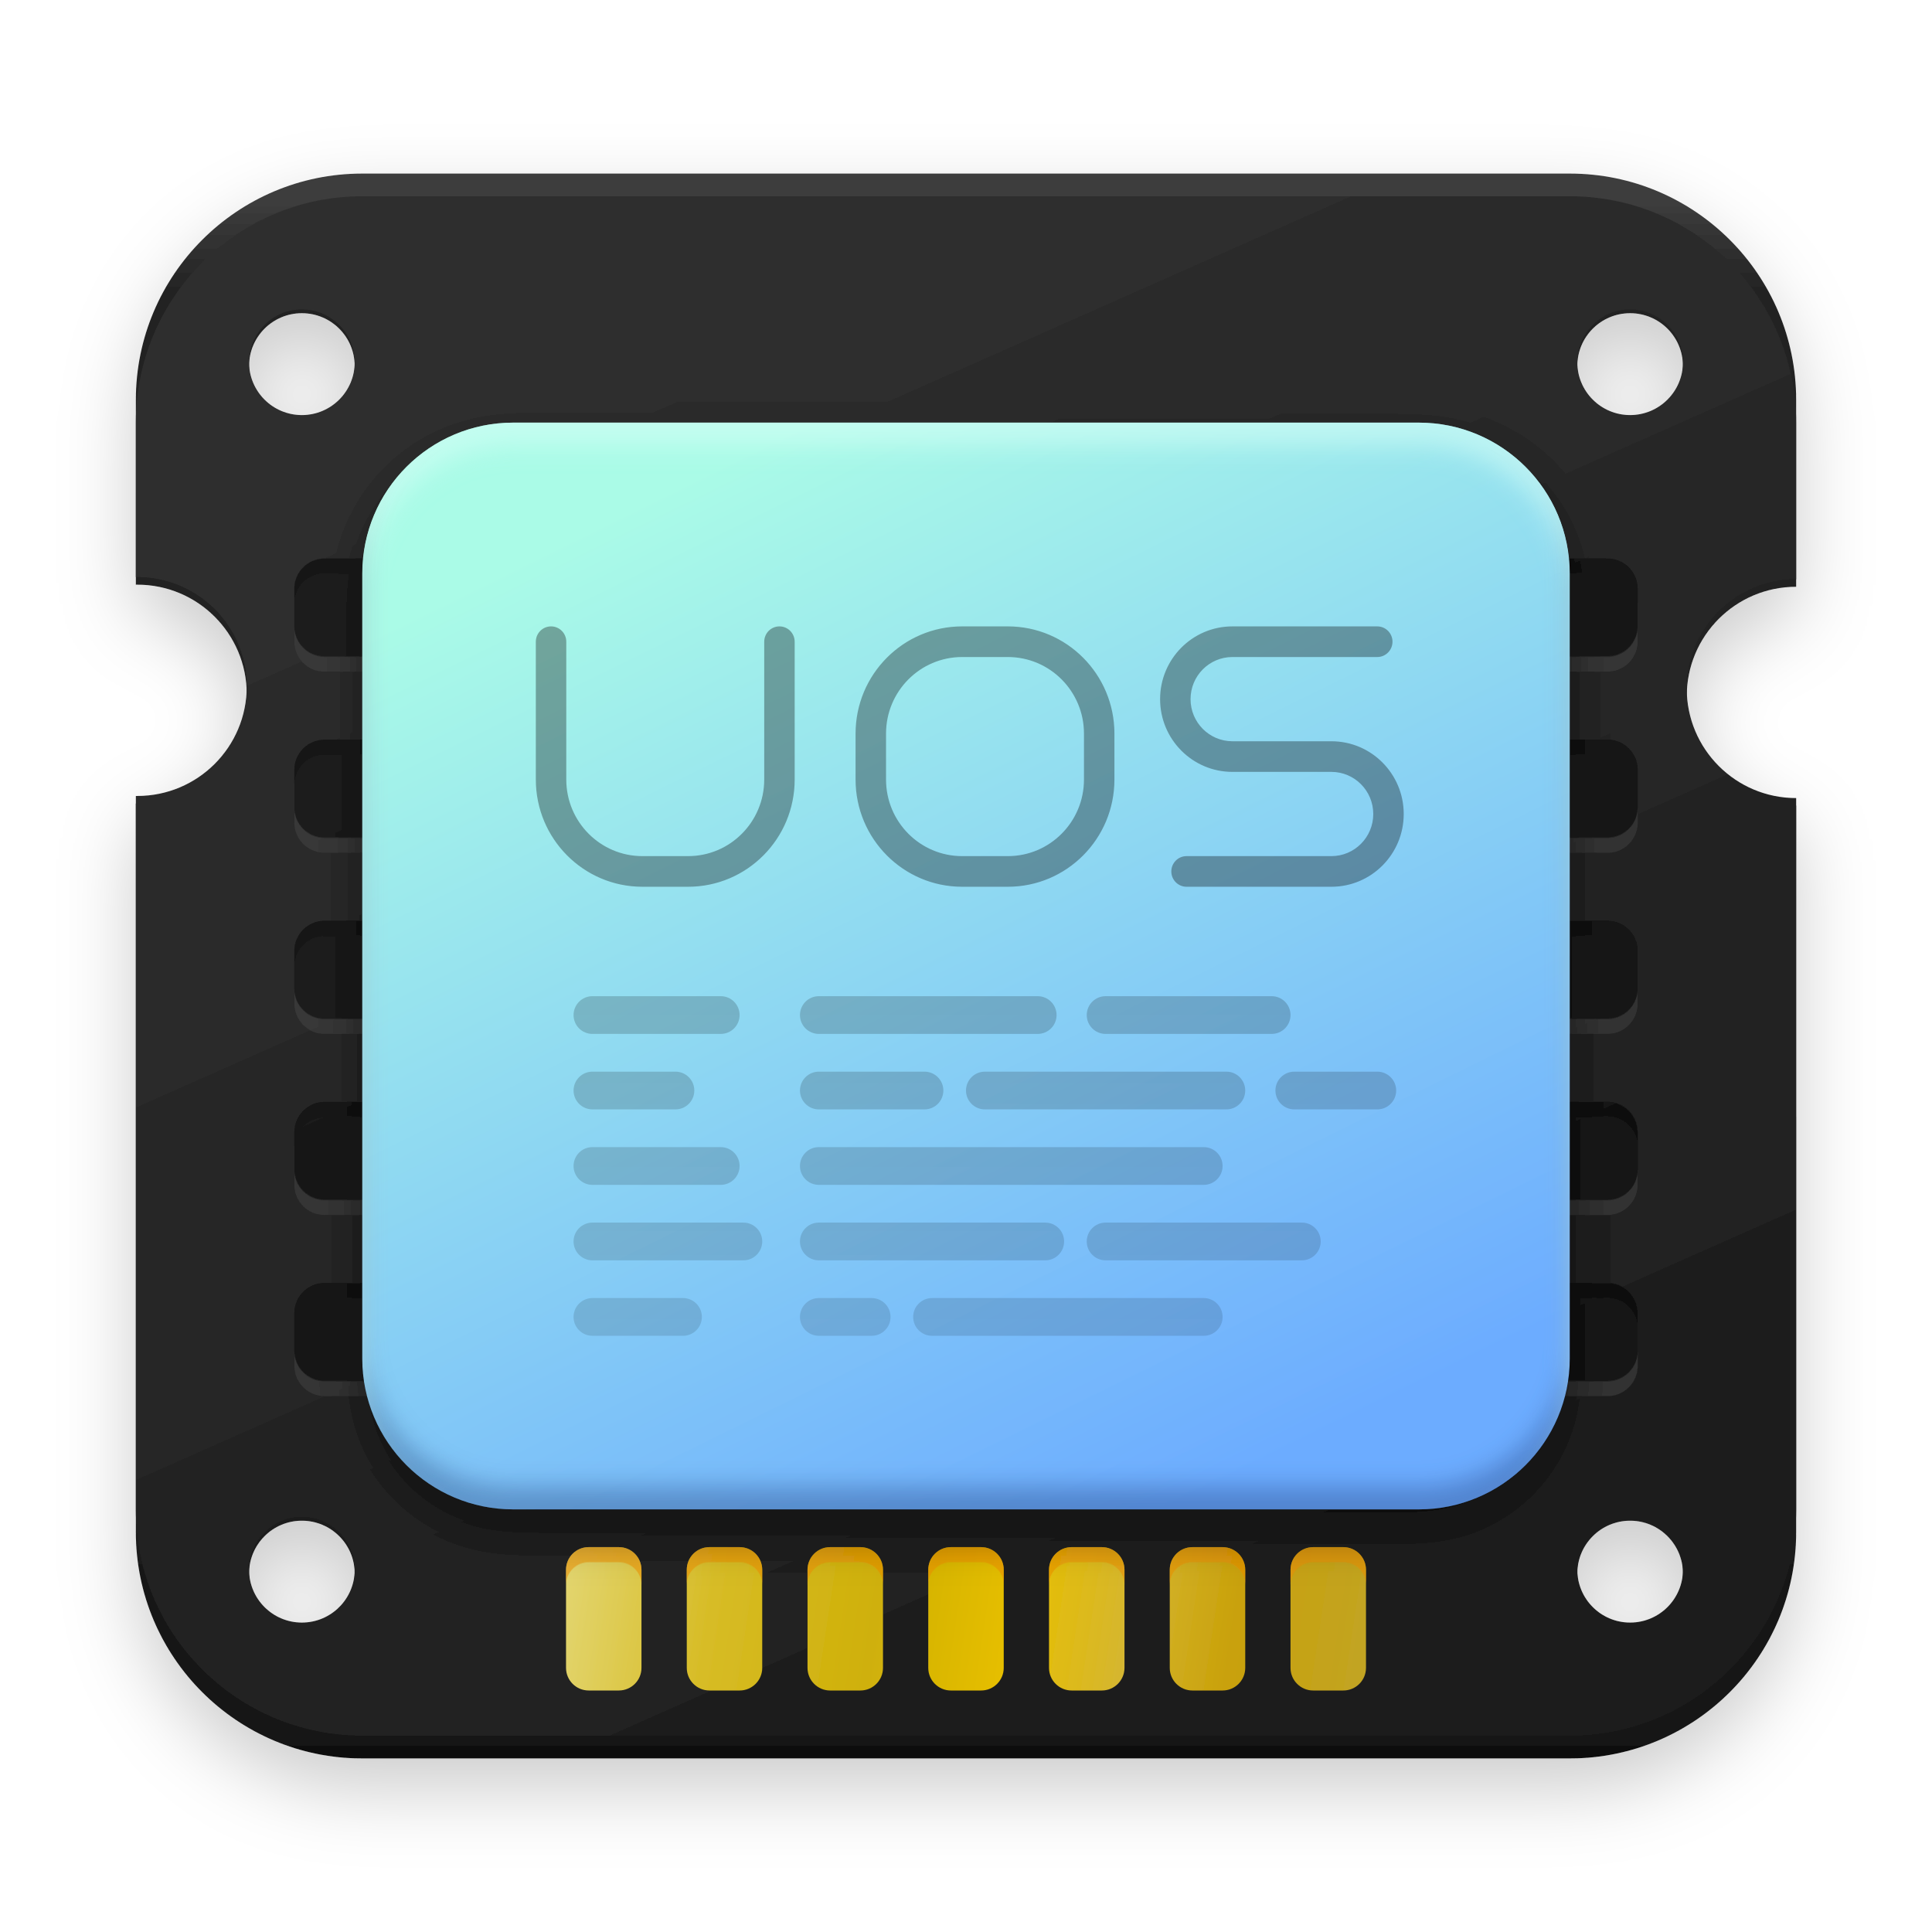
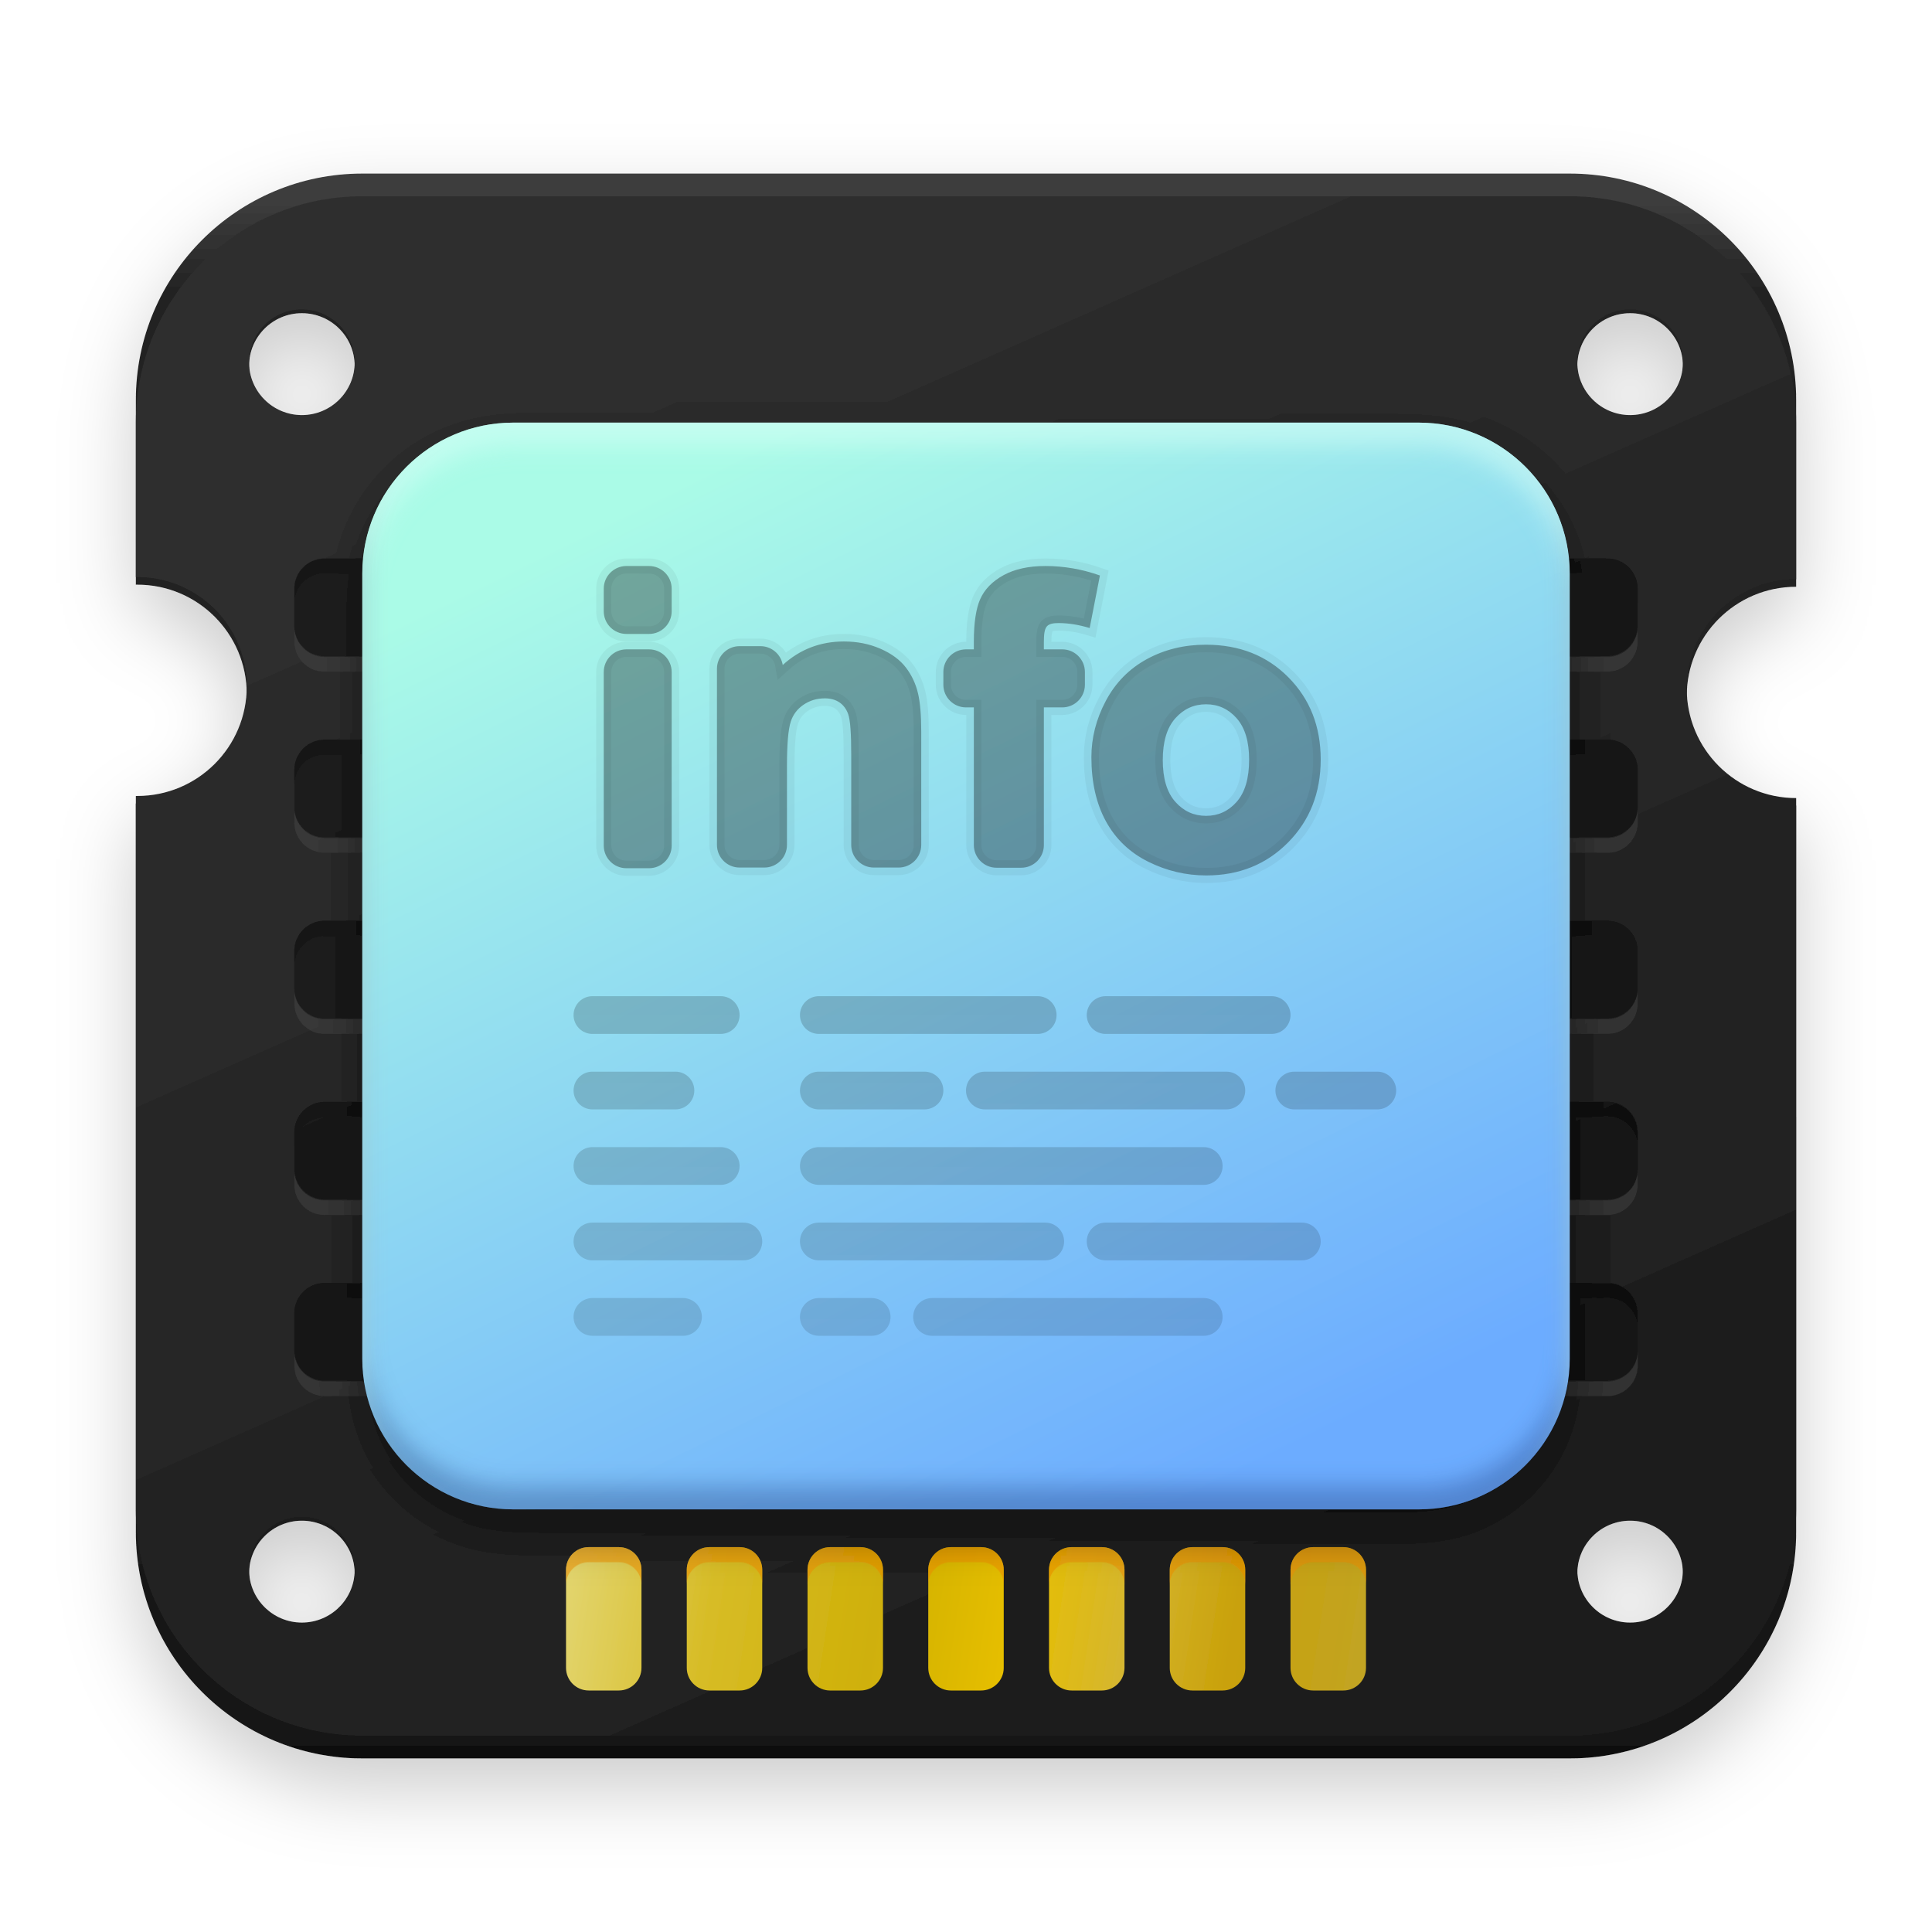
- <svg xmlns="http://www.w3.org/2000/svg" xmlns:xlink="http://www.w3.org/1999/xlink" width="256" height="256" viewBox="0 0 256 256">
+ <svg xmlns="http://www.w3.org/2000/svg" xmlns:xlink="http://www.w3.org/1999/xlink" width="256px" height="256px" viewBox="0 0 256 256" version="1.1">
  <defs>
-     <filter id="deepin-devicemanager256-a" width="124.4%" height="125.7%" x="-12.2%" y="-12.9%" filterUnits="objectBoundingBox">
-       <feOffset dy="4" in="SourceAlpha" result="shadowOffsetOuter1" />
-       <feGaussianBlur in="shadowOffsetOuter1" result="shadowBlurOuter1" stdDeviation="5" />
+     <filter x="-12.3%" y="-12.9%" width="124.5%" height="125.7%" filterUnits="objectBoundingBox" id="filter-1">
+       <feOffset dx="0" dy="4" in="SourceAlpha" result="shadowOffsetOuter1" />
+       <feGaussianBlur stdDeviation="5" in="shadowOffsetOuter1" result="shadowBlurOuter1" />
      <feComposite in="shadowBlurOuter1" in2="SourceAlpha" operator="out" result="shadowBlurOuter1" />
-       <feColorMatrix in="shadowBlurOuter1" result="shadowMatrixOuter1" values="0 0 0 0 0   0 0 0 0 0   0 0 0 0 0  0 0 0 0.2 0" />
+       <feColorMatrix values="0 0 0 0 0   0 0 0 0 0   0 0 0 0 0  0 0 0 0.2 0" type="matrix" in="shadowBlurOuter1" result="shadowMatrixOuter1" />
      <feMerge>
        <feMergeNode in="shadowMatrixOuter1" />
        <feMergeNode in="SourceGraphic" />
      </feMerge>
    </filter>
-     <linearGradient id="deepin-devicemanager256-b" x1="50%" x2="50%" y1="1.467%" y2="100%">
-       <stop offset="0%" stop-color="#3E3E3E" />
-       <stop offset="6.275%" stop-color="#222" />
-       <stop offset="86.886%" stop-color="#1A1A1A" />
-       <stop offset="100%" stop-color="#111" />
+     <linearGradient x1="50%" y1="1.467%" x2="50%" y2="100%" id="linearGradient-2">
+       <stop stop-color="#3E3E3E" offset="0%" />
+       <stop stop-color="#222222" offset="6.275%" />
+       <stop stop-color="#1A1A1A" offset="86.886%" />
+       <stop stop-color="#111111" offset="100%" />
    </linearGradient>
-     <linearGradient id="deepin-devicemanager256-c" x1="26.256%" x2="66.07%" y1="7.009%" y2="91.37%">
-       <stop offset="0%" stop-color="#2F2F2F" />
-       <stop offset="100%" stop-color="#1E1E1E" />
+     <linearGradient x1="26.256%" y1="7.009%" x2="66.07%" y2="91.37%" id="linearGradient-3">
+       <stop stop-color="#2F2F2F" offset="0%" />
+       <stop stop-color="#1E1E1E" offset="100%" />
    </linearGradient>
-     <path id="deepin-devicemanager256-d" d="M195,147 C197.209,147 199,148.791 199,151 L199,158 C199,160.209 197.209,162 195,162 L25,162 C22.791,162 21,160.209 21,158 L21,151 C21,148.791 22.791,147 25,147 L195,147 Z M195,123 C197.209,123 199,124.791 199,127 L199,134 C199,136.209 197.209,138 195,138 L25,138 C22.791,138 21,136.209 21,134 L21,127 C21,124.791 22.791,123 25,123 L195,123 Z M195,99 C197.209,99 199,100.791 199,103 L199,110 C199,112.209 197.209,114 195,114 L25,114 C22.791,114 21,112.209 21,110 L21,103 C21,100.791 22.791,99 25,99 L195,99 Z M195,75 C197.209,75 199,76.791 199,79 L199,86 C199,88.209 197.209,90 195,90 L25,90 C22.791,90 21,88.209 21,86 L21,79 C21,76.791 22.791,75 25,75 L195,75 Z M195,51 C197.209,51 199,52.791 199,55 L199,62 C199,64.209 197.209,66 195,66 L25,66 C22.791,66 21,64.209 21,62 L21,55 C21,52.791 22.791,51 25,51 L195,51 Z" />
-     <filter id="deepin-devicemanager256-e" width="101.1%" height="101.8%" x="-.6%" y="-.9%" filterUnits="objectBoundingBox">
-       <feOffset dy="2" in="SourceAlpha" result="shadowOffsetInner1" />
-       <feComposite in="shadowOffsetInner1" in2="SourceAlpha" k2="-1" k3="1" operator="arithmetic" result="shadowInnerInner1" />
-       <feColorMatrix in="shadowInnerInner1" result="shadowMatrixInner1" values="0 0 0 0 0   0 0 0 0 0   0 0 0 0 0  0 0 0 0.183 0" />
-       <feOffset dy="-2" in="SourceAlpha" result="shadowOffsetInner2" />
-       <feComposite in="shadowOffsetInner2" in2="SourceAlpha" k2="-1" k3="1" operator="arithmetic" result="shadowInnerInner2" />
-       <feColorMatrix in="shadowInnerInner2" result="shadowMatrixInner2" values="0 0 0 0 1   0 0 0 0 1   0 0 0 0 1  0 0 0 0.12 0" />
+     <path d="M195,147 C197.209,147 199,148.791 199,151 L199,158 C199,160.209 197.209,162 195,162 L25,162 C22.791,162 21,160.209 21,158 L21,151 C21,148.791 22.791,147 25,147 L195,147 Z M195,123 C197.209,123 199,124.791 199,127 L199,134 C199,136.209 197.209,138 195,138 L25,138 C22.791,138 21,136.209 21,134 L21,127 C21,124.791 22.791,123 25,123 L195,123 Z M195,99 C197.209,99 199,100.791 199,103 L199,110 C199,112.209 197.209,114 195,114 L25,114 C22.791,114 21,112.209 21,110 L21,103 C21,100.791 22.791,99 25,99 L195,99 Z M195,75 C197.209,75 199,76.791 199,79 L199,86 C199,88.209 197.209,90 195,90 L25,90 C22.791,90 21,88.209 21,86 L21,79 C21,76.791 22.791,75 25,75 L195,75 Z M195,51 C197.209,51 199,52.791 199,55 L199,62 C199,64.209 197.209,66 195,66 L25,66 C22.791,66 21,64.209 21,62 L21,55 C21,52.791 22.791,51 25,51 L195,51 Z" id="path-4" />
+     <filter x="-0.6%" y="-0.9%" width="101.1%" height="101.8%" filterUnits="objectBoundingBox" id="filter-5">
+       <feOffset dx="0" dy="2" in="SourceAlpha" result="shadowOffsetInner1" />
+       <feComposite in="shadowOffsetInner1" in2="SourceAlpha" operator="arithmetic" k2="-1" k3="1" result="shadowInnerInner1" />
+       <feColorMatrix values="0 0 0 0 0   0 0 0 0 0   0 0 0 0 0  0 0 0 0.183 0" type="matrix" in="shadowInnerInner1" result="shadowMatrixInner1" />
+       <feOffset dx="0" dy="-2" in="SourceAlpha" result="shadowOffsetInner2" />
+       <feComposite in="shadowOffsetInner2" in2="SourceAlpha" operator="arithmetic" k2="-1" k3="1" result="shadowInnerInner2" />
+       <feColorMatrix values="0 0 0 0 1   0 0 0 0 1   0 0 0 0 1  0 0 0 0.12 0" type="matrix" in="shadowInnerInner2" result="shadowMatrixInner2" />
      <feMerge>
        <feMergeNode in="shadowMatrixInner1" />
        <feMergeNode in="shadowMatrixInner2" />
      </feMerge>
    </filter>
-     <linearGradient id="deepin-devicemanager256-f" x1="0%" x2="100%" y1="48.647%" y2="51.351%">
-       <stop offset="0%" stop-color="#E2D46C" />
-       <stop offset="18.149%" stop-color="#D7BC26" />
-       <stop offset="38.886%" stop-color="#CFB009" />
-       <stop offset="56.473%" stop-color="#E7BF00" />
-       <stop offset="70.402%" stop-color="#D5B630" />
-       <stop offset="83.443%" stop-color="#C9A10A" />
-       <stop offset="100%" stop-color="#C2A422" />
+     <linearGradient x1="0%" y1="48.647%" x2="100%" y2="51.351%" id="linearGradient-6">
+       <stop stop-color="#E2D46C" offset="0%" />
+       <stop stop-color="#D7BC26" offset="18.149%" />
+       <stop stop-color="#CFB009" offset="38.886%" />
+       <stop stop-color="#E7BF00" offset="56.473%" />
+       <stop stop-color="#D5B630" offset="70.402%" />
+       <stop stop-color="#C9A10A" offset="83.443%" />
+       <stop stop-color="#C2A422" offset="100%" />
    </linearGradient>
-     <path id="deepin-devicemanager256-g" d="M64,182 C65.657,182 67,183.343 67,185 L67,198 C67,199.657 65.657,201 64,201 L60,201 C58.343,201 57,199.657 57,198 L57,185 C57,183.343 58.343,182 60,182 L64,182 Z M80,182 C81.657,182 83,183.343 83,185 L83,198 C83,199.657 81.657,201 80,201 L76,201 C74.343,201 73,199.657 73,198 L73,185 C73,183.343 74.343,182 76,182 L80,182 Z M96,182 C97.657,182 99,183.343 99,185 L99,198 C99,199.657 97.657,201 96,201 L92,201 C90.343,201 89,199.657 89,198 L89,185 C89,183.343 90.343,182 92,182 L96,182 Z M112,182 C113.657,182 115,183.343 115,185 L115,198 C115,199.657 113.657,201 112,201 L108,201 C106.343,201 105,199.657 105,198 L105,185 C105,183.343 106.343,182 108,182 L112,182 Z M128,182 C129.657,182 131,183.343 131,185 L131,198 C131,199.657 129.657,201 128,201 L124,201 C122.343,201 121,199.657 121,198 L121,185 C121,183.343 122.343,182 124,182 L128,182 Z M144,182 C145.657,182 147,183.343 147,185 L147,198 C147,199.657 145.657,201 144,201 L140,201 C138.343,201 137,199.657 137,198 L137,185 C137,183.343 138.343,182 140,182 L144,182 Z M160,182 C161.657,182 163,183.343 163,185 L163,198 C163,199.657 161.657,201 160,201 L156,201 C154.343,201 153,199.657 153,198 L153,185 C153,183.343 154.343,182 156,182 L160,182 Z" />
-     <filter id="deepin-devicemanager256-h" width="101.9%" height="110.5%" x="-.9%" y="-5.3%" filterUnits="objectBoundingBox">
-       <feOffset dy="2" in="SourceAlpha" result="shadowOffsetInner1" />
-       <feComposite in="shadowOffsetInner1" in2="SourceAlpha" k2="-1" k3="1" operator="arithmetic" result="shadowInnerInner1" />
-       <feColorMatrix in="shadowInnerInner1" values="0 0 0 0 0.927   0 0 0 0 0.559   0 0 0 0 0  0 0 0 0.55 0" />
+     <path d="M64,182 C65.657,182 67,183.343 67,185 L67,198 C67,199.657 65.657,201 64,201 L60,201 C58.343,201 57,199.657 57,198 L57,185 C57,183.343 58.343,182 60,182 L64,182 Z M80,182 C81.657,182 83,183.343 83,185 L83,198 C83,199.657 81.657,201 80,201 L76,201 C74.343,201 73,199.657 73,198 L73,185 C73,183.343 74.343,182 76,182 L80,182 Z M96,182 C97.657,182 99,183.343 99,185 L99,198 C99,199.657 97.657,201 96,201 L92,201 C90.343,201 89,199.657 89,198 L89,185 C89,183.343 90.343,182 92,182 L96,182 Z M112,182 C113.657,182 115,183.343 115,185 L115,198 C115,199.657 113.657,201 112,201 L108,201 C106.343,201 105,199.657 105,198 L105,185 C105,183.343 106.343,182 108,182 L112,182 Z M128,182 C129.657,182 131,183.343 131,185 L131,198 C131,199.657 129.657,201 128,201 L124,201 C122.343,201 121,199.657 121,198 L121,185 C121,183.343 122.343,182 124,182 L128,182 Z M144,182 C145.657,182 147,183.343 147,185 L147,198 C147,199.657 145.657,201 144,201 L140,201 C138.343,201 137,199.657 137,198 L137,185 C137,183.343 138.343,182 140,182 L144,182 Z M160,182 C161.657,182 163,183.343 163,185 L163,198 C163,199.657 161.657,201 160,201 L156,201 C154.343,201 153,199.657 153,198 L153,185 C153,183.343 154.343,182 156,182 L160,182 Z" id="path-7" />
+     <filter x="-0.9%" y="-5.3%" width="101.9%" height="110.5%" filterUnits="objectBoundingBox" id="filter-8">
+       <feOffset dx="0" dy="2" in="SourceAlpha" result="shadowOffsetInner1" />
+       <feComposite in="shadowOffsetInner1" in2="SourceAlpha" operator="arithmetic" k2="-1" k3="1" result="shadowInnerInner1" />
+       <feColorMatrix values="0 0 0 0 0.927   0 0 0 0 0.559   0 0 0 0 0  0 0 0 0.55 0" type="matrix" in="shadowInnerInner1" />
    </filter>
-     <linearGradient id="deepin-devicemanager256-k" x1="25.707%" x2="75.49%" y1="5.31%" y2="95.833%">
-       <stop offset=".069%" stop-color="#AAFBE7" />
-       <stop offset="100%" stop-color="#6CACFF" />
+     <linearGradient x1="25.707%" y1="5.31%" x2="75.49%" y2="95.833%" id="linearGradient-9">
+       <stop stop-color="#AAFBE7" offset="0.069%" />
+       <stop stop-color="#6CACFF" offset="100%" />
    </linearGradient>
-     <rect id="deepin-devicemanager256-j" width="160" height="144" x="30" y="33" rx="20" />
-     <filter id="deepin-devicemanager256-i" width="113.1%" height="114.6%" x="-6.6%" y="-5.2%" filterUnits="objectBoundingBox">
-       <feOffset dy="3" in="SourceAlpha" result="shadowOffsetOuter1" />
-       <feGaussianBlur in="shadowOffsetOuter1" result="shadowBlurOuter1" stdDeviation="3" />
-       <feColorMatrix in="shadowBlurOuter1" values="0 0 0 0 0   0 0 0 0 0   0 0 0 0 0  0 0 0 0.515 0" />
+     <rect id="path-10" x="30" y="33" width="160" height="144" rx="20" />
+     <filter x="-6.6%" y="-5.2%" width="113.1%" height="114.6%" filterUnits="objectBoundingBox" id="filter-11">
+       <feOffset dx="0" dy="3" in="SourceAlpha" result="shadowOffsetOuter1" />
+       <feGaussianBlur stdDeviation="3" in="shadowOffsetOuter1" result="shadowBlurOuter1" />
+       <feColorMatrix values="0 0 0 0 0   0 0 0 0 0   0 0 0 0 0  0 0 0 0.515 0" type="matrix" in="shadowBlurOuter1" />
    </filter>
-     <filter id="deepin-devicemanager256-l" width="111.2%" height="112.5%" x="-5.6%" y="-4.2%" filterUnits="objectBoundingBox">
-       <feGaussianBlur in="SourceAlpha" result="shadowBlurInner1" stdDeviation="1.5" />
-       <feOffset dy="-3" in="shadowBlurInner1" result="shadowOffsetInner1" />
-       <feComposite in="shadowOffsetInner1" in2="SourceAlpha" k2="-1" k3="1" operator="arithmetic" result="shadowInnerInner1" />
-       <feColorMatrix in="shadowInnerInner1" result="shadowMatrixInner1" values="0 0 0 0 0   0 0 0 0 0.051   0 0 0 0 0.262  0 0 0 0.251 0" />
-       <feGaussianBlur in="SourceAlpha" result="shadowBlurInner2" stdDeviation="1.5" />
-       <feOffset dy="3" in="shadowBlurInner2" result="shadowOffsetInner2" />
-       <feComposite in="shadowOffsetInner2" in2="SourceAlpha" k2="-1" k3="1" operator="arithmetic" result="shadowInnerInner2" />
-       <feColorMatrix in="shadowInnerInner2" result="shadowMatrixInner2" values="0 0 0 0 0.839   0 0 0 0 1   0 0 0 0 0.969  0 0 0 0.568 0" />
+     <filter x="-5.6%" y="-4.2%" width="111.2%" height="112.5%" filterUnits="objectBoundingBox" id="filter-12">
+       <feGaussianBlur stdDeviation="1.5" in="SourceAlpha" result="shadowBlurInner1" />
+       <feOffset dx="0" dy="-3" in="shadowBlurInner1" result="shadowOffsetInner1" />
+       <feComposite in="shadowOffsetInner1" in2="SourceAlpha" operator="arithmetic" k2="-1" k3="1" result="shadowInnerInner1" />
+       <feColorMatrix values="0 0 0 0 0   0 0 0 0 0.051   0 0 0 0 0.262  0 0 0 0.251 0" type="matrix" in="shadowInnerInner1" result="shadowMatrixInner1" />
+       <feGaussianBlur stdDeviation="1.5" in="SourceAlpha" result="shadowBlurInner2" />
+       <feOffset dx="0" dy="3" in="shadowBlurInner2" result="shadowOffsetInner2" />
+       <feComposite in="shadowOffsetInner2" in2="SourceAlpha" operator="arithmetic" k2="-1" k3="1" result="shadowInnerInner2" />
+       <feColorMatrix values="0 0 0 0 0.839   0 0 0 0 1   0 0 0 0 0.969  0 0 0 0.568 0" type="matrix" in="shadowInnerInner2" result="shadowMatrixInner2" />
      <feMerge>
        <feMergeNode in="shadowMatrixInner1" />
        <feMergeNode in="shadowMatrixInner2" />
      </feMerge>
    </filter>
-     <linearGradient id="deepin-devicemanager256-m" x1="50%" x2="50%" y1=".523%" y2="100%">
-       <stop offset="0%" stop-opacity=".8" />
-       <stop offset="99.472%" stop-opacity=".531" />
+     <linearGradient x1="50%" y1="0.523%" x2="50%" y2="100%" id="linearGradient-13">
+       <stop stop-color="#000000" stop-opacity="0.8" offset="0%" />
+       <stop stop-color="#000000" stop-opacity="0.531" offset="99.472%" />
    </linearGradient>
  </defs>
-   <g fill="none" fill-rule="evenodd" filter="url(#deepin-devicemanager256-a)" transform="translate(18 23)">
-     <path fill="url(#deepin-devicemanager256-b)" d="M190.001,0 C206.57,-3.04359188e-15 220.001,13.431 220.001,30 L220.001,54.75 L220.001,54.75 C211.993,54.75 205.501,61.242 205.501,69.25 C205.501,77.258 211.993,83.75 220.001,83.75 L220.001,180 C220.001,196.569 206.57,210 190.001,210 L30.001,210 C13.432,210 0.001,196.569 0.001,180 L-0,83.469 C0.065,83.47 0.13,83.47 0.195,83.47 C8.203,83.47 14.695,76.978 14.695,68.97 C14.695,60.962 8.203,54.47 0.195,54.47 L-2.80275803e-13,54.472 L0.001,30 C0.001,13.431 13.432,3.04359188e-15 30.001,0 L190.001,0 Z M22.001,178.5 C18.135,178.5 15.001,181.634 15.001,185.5 C15.001,189.366 18.135,192.5 22.001,192.5 C25.867,192.5 29.001,189.366 29.001,185.5 C29.001,181.634 25.867,178.5 22.001,178.5 Z M198.001,178.5 C194.135,178.5 191.001,181.634 191.001,185.5 C191.001,189.366 194.135,192.5 198.001,192.5 C201.867,192.5 205.001,189.366 205.001,185.5 C205.001,181.634 201.867,178.5 198.001,178.5 Z M22,18.5 C18.134,18.5 15,21.634 15,25.5 C15,29.366 18.134,32.5 22,32.5 C25.866,32.5 29,29.366 29,25.5 C29,21.634 25.866,18.5 22,18.5 Z M198,18.5 C194.134,18.5 191,21.634 191,25.5 C191,29.366 194.134,32.5 198,32.5 C201.866,32.5 205,29.366 205,25.5 C205,21.634 201.866,18.5 198,18.5 Z" />
-     <path fill="url(#deepin-devicemanager256-c)" d="M190.001,3 C206.57,3 220.001,16.431 220.001,33 L220.001,53.75 L220.001,53.75 C211.993,53.75 205.501,60.242 205.501,68.25 C205.501,76.258 211.993,82.75 220.001,82.75 L220.001,177 C220.001,193.569 206.57,207 190.001,207 L30.001,207 C13.432,207 0.001,193.569 0.001,177 L-0,82.469 C0.065,82.47 0.13,82.47 0.195,82.47 C8.203,82.47 14.695,75.978 14.695,67.97 C14.695,59.962 8.203,53.47 0.195,53.47 L6.21572238e-13,53.472 L0.001,33 C0.001,16.431 13.432,3 30.001,3 L190.001,3 Z M22.001,178 C18.135,178 15.001,181.134 15.001,185 C15.001,188.866 18.135,192 22.001,192 C25.867,192 29.001,188.866 29.001,185 C29.001,181.134 25.867,178 22.001,178 Z M198.001,178 C194.135,178 191.001,181.134 191.001,185 C191.001,188.866 194.135,192 198.001,192 C201.867,192 205.001,188.866 205.001,185 C205.001,181.134 201.867,178 198.001,178 Z M22,18 C18.134,18 15,21.134 15,25 C15,28.866 18.134,32 22,32 C25.866,32 29,28.866 29,25 C29,21.134 25.866,18 22,18 Z M198,18 C194.134,18 191,21.134 191,25 C191,28.866 194.134,32 198,32 C201.866,32 205,28.866 205,25 C205,21.134 201.866,18 198,18 Z" />
-     <use fill="#000" fill-opacity=".35" xlink:href="#deepin-devicemanager256-d" />
-     <use fill="#000" filter="url(#deepin-devicemanager256-e)" xlink:href="#deepin-devicemanager256-d" />
-     <use fill="url(#deepin-devicemanager256-f)" xlink:href="#deepin-devicemanager256-g" />
-     <use fill="#000" filter="url(#deepin-devicemanager256-h)" xlink:href="#deepin-devicemanager256-g" />
-     <use fill="#000" filter="url(#deepin-devicemanager256-i)" xlink:href="#deepin-devicemanager256-j" />
-     <use fill="url(#deepin-devicemanager256-k)" xlink:href="#deepin-devicemanager256-j" />
-     <use fill="#000" filter="url(#deepin-devicemanager256-l)" xlink:href="#deepin-devicemanager256-j" />
-     <path fill="url(#deepin-devicemanager256-m)" d="M72.5,149 C73.881,149 75,150.119 75,151.5 C75,152.881 73.881,154 72.5,154 L60.5,154 C59.119,154 58,152.881 58,151.5 C58,150.119 59.119,149 60.5,149 L72.5,149 Z M97.5,149 C98.881,149 100,150.119 100,151.5 C100,152.881 98.881,154 97.5,154 L90.5,154 C89.119,154 88,152.881 88,151.5 C88,150.119 89.119,149 90.5,149 L97.5,149 Z M141.5,149 C142.881,149 144,150.119 144,151.5 C144,152.881 142.881,154 141.5,154 L105.5,154 C104.119,154 103,152.881 103,151.5 C103,150.119 104.119,149 105.5,149 L141.5,149 Z M80.5,139 C81.881,139 83,140.119 83,141.5 C83,142.881 81.881,144 80.5,144 L60.5,144 C59.119,144 58,142.881 58,141.5 C58,140.119 59.119,139 60.5,139 L80.5,139 Z M120.5,139 C121.881,139 123,140.119 123,141.5 C123,142.881 121.881,144 120.5,144 L90.5,144 C89.119,144 88,142.881 88,141.5 C88,140.119 89.119,139 90.5,139 L120.5,139 Z M154.5,139 C155.881,139 157,140.119 157,141.5 C157,142.881 155.881,144 154.5,144 L128.5,144 C127.119,144 126,142.881 126,141.5 C126,140.119 127.119,139 128.5,139 L154.5,139 Z M77.5,129 C78.881,129 80,130.119 80,131.5 C80,132.881 78.881,134 77.5,134 L60.5,134 C59.119,134 58,132.881 58,131.5 C58,130.119 59.119,129 60.5,129 L77.5,129 Z M141.5,129 C142.881,129 144,130.119 144,131.5 C144,132.881 142.881,134 141.5,134 L90.5,134 C89.119,134 88,132.881 88,131.5 C88,130.119 89.119,129 90.5,129 L141.5,129 Z M71.5,119 C72.881,119 74,120.119 74,121.5 C74,122.881 72.881,124 71.5,124 L60.5,124 C59.119,124 58,122.881 58,121.5 C58,120.119 59.119,119 60.5,119 L71.5,119 Z M104.5,119 C105.881,119 107,120.119 107,121.5 C107,122.881 105.881,124 104.5,124 L90.5,124 C89.119,124 88,122.881 88,121.5 C88,120.119 89.119,119 90.5,119 L104.5,119 Z M144.5,119 C145.881,119 147,120.119 147,121.5 C147,122.881 145.881,124 144.5,124 L112.5,124 C111.119,124 110,122.881 110,121.5 C110,120.119 111.119,119 112.5,119 L144.5,119 Z M164.5,119 C165.881,119 167,120.119 167,121.5 C167,122.881 165.881,124 164.5,124 L153.5,124 C152.119,124 151,122.881 151,121.5 C151,120.119 152.119,119 153.5,119 L164.5,119 Z M77.5,109 C78.881,109 80,110.119 80,111.5 C80,112.881 78.881,114 77.5,114 L60.5,114 C59.119,114 58,112.881 58,111.5 C58,110.119 59.119,109 60.5,109 L77.5,109 Z M119.5,109 C120.881,109 122,110.119 122,111.5 C122,112.881 120.881,114 119.5,114 L90.5,114 C89.119,114 88,112.881 88,111.5 C88,110.119 89.119,109 90.5,109 L119.5,109 Z M150.5,109 C151.881,109 153,110.119 153,111.5 C153,112.881 151.881,114 150.5,114 L128.5,114 C127.119,114 126,112.881 126,111.5 C126,110.119 127.119,109 128.5,109 L150.5,109 Z" opacity=".229" />
-     <path fill="#000" fill-opacity=".33" fill-rule="nonzero" d="M85.281,60 C86.395,60 87.298,60.909 87.298,62.029 L87.298,62.029 L87.298,80.294 C87.298,88.14 80.975,94.5 73.175,94.5 L73.175,94.5 L67.123,94.5 C59.323,94.5 53,88.14 53,80.294 L53,80.294 L53,62.029 C53,60.909 53.903,60 55.018,60 C56.132,60 57.035,60.909 57.035,62.029 L57.035,62.029 L57.035,80.294 C57.035,85.898 61.552,90.441 67.123,90.441 L67.123,90.441 L73.175,90.441 C78.747,90.441 83.263,85.898 83.263,80.294 L83.263,80.294 L83.263,62.029 C83.263,60.909 84.166,60 85.281,60 Z M115.544,60 C123.344,60 129.667,66.36 129.667,74.206 L129.667,80.294 C129.667,88.14 123.344,94.5 115.544,94.5 L109.491,94.5 C101.691,94.5 95.368,88.14 95.368,80.294 L95.368,74.206 C95.368,66.36 101.691,60 109.491,60 L115.544,60 Z M164.496,60 C165.61,60 166.513,60.909 166.513,62.029 C166.513,63.15 165.61,64.059 164.496,64.059 L164.496,64.059 L145.303,64.059 C142.238,64.059 139.754,66.557 139.754,69.64 C139.754,72.722 142.238,75.221 145.303,75.221 L145.303,75.221 L158.417,75.221 C163.709,75.221 168,79.536 168,84.86 C168,90.184 163.709,94.5 158.417,94.5 L158.417,94.5 L139.223,94.5 C138.109,94.5 137.206,93.591 137.206,92.471 C137.206,91.35 138.109,90.441 139.223,90.441 L139.223,90.441 L158.417,90.441 C161.481,90.441 163.965,87.943 163.965,84.86 C163.965,81.778 161.481,79.279 158.417,79.279 L158.417,79.279 L145.303,79.279 C140.01,79.279 135.719,74.964 135.719,69.64 C135.719,64.316 140.01,60 145.303,60 L145.303,60 Z M115.544,64.059 L109.491,64.059 C103.92,64.059 99.404,68.602 99.404,74.206 L99.404,80.294 C99.404,85.898 103.92,90.441 109.491,90.441 L115.544,90.441 C121.115,90.441 125.632,85.898 125.632,80.294 L125.632,74.206 C125.632,68.602 121.115,64.059 115.544,64.059 Z" />
+   <g id="deepin-devicemanager" stroke="none" stroke-width="1" fill="none" fill-rule="evenodd">
+     <g id="编组" filter="url(#filter-1)" transform="translate(18, 23)">
+       <path d="M190.001,0 C206.57,-3.04359188e-15 220.001,13.431 220.001,30 L220.001,54.75 L220.001,54.75 C211.993,54.75 205.501,61.242 205.501,69.25 C205.501,77.258 211.993,83.75 220.001,83.75 L220.001,180 C220.001,196.569 206.57,210 190.001,210 L30.001,210 C13.432,210 0.001,196.569 0.001,180 L-0,83.469 C0.065,83.47 0.13,83.47 0.195,83.47 C8.203,83.47 14.695,76.978 14.695,68.97 C14.695,60.962 8.203,54.47 0.195,54.47 L0,54.472 L0.001,30 C0.001,13.431 13.432,3.04359188e-15 30.001,0 L190.001,0 Z M22.001,178.5 C18.135,178.5 15.001,181.634 15.001,185.5 C15.001,189.366 18.135,192.5 22.001,192.5 C25.867,192.5 29.001,189.366 29.001,185.5 C29.001,181.634 25.867,178.5 22.001,178.5 Z M198.001,178.5 C194.135,178.5 191.001,181.634 191.001,185.5 C191.001,189.366 194.135,192.5 198.001,192.5 C201.867,192.5 205.001,189.366 205.001,185.5 C205.001,181.634 201.867,178.5 198.001,178.5 Z M22,18.5 C18.134,18.5 15,21.634 15,25.5 C15,29.366 18.134,32.5 22,32.5 C25.866,32.5 29,29.366 29,25.5 C29,21.634 25.866,18.5 22,18.5 Z M198,18.5 C194.134,18.5 191,21.634 191,25.5 C191,29.366 194.134,32.5 198,32.5 C201.866,32.5 205,29.366 205,25.5 C205,21.634 201.866,18.5 198,18.5 Z" id="形状结合" fill="url(#linearGradient-2)" />
+       <path d="M190.001,3 C206.57,3 220.001,16.431 220.001,33 L220.001,53.75 L220.001,53.75 C211.993,53.75 205.501,60.242 205.501,68.25 C205.501,76.258 211.993,82.75 220.001,82.75 L220.001,177 C220.001,193.569 206.57,207 190.001,207 L30.001,207 C13.432,207 0.001,193.569 0.001,177 L3.00384717e-13,82.469 C0.065,82.47 0.13,82.47 0.195,82.47 C8.203,82.47 14.695,75.978 14.695,67.97 C14.695,59.962 8.203,53.47 0.195,53.47 L0.001,53.472 L0.001,33 C0.001,16.431 13.432,3 30.001,3 L190.001,3 Z M22.001,178 C18.135,178 15.001,181.134 15.001,185 C15.001,188.866 18.135,192 22.001,192 C25.867,192 29.001,188.866 29.001,185 C29.001,181.134 25.867,178 22.001,178 Z M198.001,178 C194.135,178 191.001,181.134 191.001,185 C191.001,188.866 194.135,192 198.001,192 C201.867,192 205.001,188.866 205.001,185 C205.001,181.134 201.867,178 198.001,178 Z M22,18 C18.134,18 15,21.134 15,25 C15,28.866 18.134,32 22,32 C25.866,32 29,28.866 29,25 C29,21.134 25.866,18 22,18 Z M198,18 C194.134,18 191,21.134 191,25 C191,28.866 194.134,32 198,32 C201.866,32 205,28.866 205,25 C205,21.134 201.866,18 198,18 Z" id="形状结合备份" fill="url(#linearGradient-3)" />
+       <g id="形状结合">
+         <use fill-opacity="0.35" fill="#000000" fill-rule="evenodd" xlink:href="#path-4" />
+         <use fill="black" fill-opacity="1" filter="url(#filter-5)" xlink:href="#path-4" />
+       </g>
+       <g id="形状结合">
+         <use fill="url(#linearGradient-6)" fill-rule="evenodd" xlink:href="#path-7" />
+         <use fill="black" fill-opacity="1" filter="url(#filter-8)" xlink:href="#path-7" />
+       </g>
+       <g id="矩形">
+         <use fill="black" fill-opacity="1" filter="url(#filter-11)" xlink:href="#path-10" />
+         <use fill="url(#linearGradient-9)" fill-rule="evenodd" xlink:href="#path-10" />
+         <use fill="black" fill-opacity="1" filter="url(#filter-12)" xlink:href="#path-10" />
+       </g>
+       <path d="M62.879,52.879 C63.422,52.336 64.172,52 65,52 L68,52 C68.828,52 69.578,52.336 70.121,52.879 C70.664,53.422 71,54.172 71,55 L71,58 C71,58.828 70.664,59.578 70.121,60.121 C69.578,60.664 68.828,61 68,61 L65,61 C64.172,61 63.422,60.664 62.879,60.121 C62.336,59.578 62,58.828 62,58 L62,55 C62,54.172 62.336,53.422 62.879,52.879 Z M71,89.044 C71,89.872 70.664,90.622 70.121,91.165 C69.578,91.708 68.828,92.044 68,92.044 L65,92.044 C64.172,92.044 63.422,91.708 62.879,91.165 C62.336,90.622 62,89.872 62,89.044 L62,66.044 C62,65.215 62.336,64.465 62.879,63.922 C63.422,63.379 64.172,63.044 65,63.044 L68,63.044 C68.828,63.044 69.578,63.379 70.121,63.922 C70.664,64.465 71,65.215 71,66.044 L71,89.044 Z M104.07,73.966 L104.07,88.956 C104.07,89.785 103.734,90.535 103.191,91.078 C102.648,91.621 101.898,91.956 101.07,91.956 L97.792,91.956 C96.964,91.956 96.214,91.621 95.671,91.078 C95.128,90.535 94.792,89.785 94.792,88.956 L94.792,77.004 C94.792,74.232 94.677,72.429 94.385,71.614 C94.15,70.959 93.774,70.444 93.245,70.08 C92.702,69.707 92.046,69.535 91.286,69.535 C90.236,69.535 89.293,69.817 88.459,70.389 C87.645,70.947 87.086,71.684 86.785,72.604 C86.432,73.681 86.277,75.674 86.277,78.574 L86.277,88.956 C86.277,89.785 85.942,90.535 85.399,91.078 C84.856,91.621 84.106,91.956 83.277,91.956 L80,91.956 C79.172,91.956 78.422,91.621 77.879,91.078 C77.336,90.535 77,89.785 77,88.956 L77,65.618 C77,64.789 77.336,64.039 77.879,63.497 C78.422,62.954 79.172,62.618 80,62.618 L82.759,62.618 C83.588,62.618 84.338,62.954 84.881,63.497 C85.312,63.927 85.612,64.488 85.718,65.116 C88.001,63.033 90.706,62 93.824,62 C95.575,62 97.174,62.318 98.624,62.945 C100.134,63.598 101.265,64.444 102.038,65.456 C102.805,66.46 103.34,67.597 103.641,68.871 C103.922,70.057 104.07,71.755 104.07,73.966 Z M120.318,88.979 C120.318,89.807 119.982,90.557 119.439,91.1 C118.896,91.643 118.146,91.979 117.318,91.979 L114.04,91.979 C113.212,91.979 112.462,91.643 111.919,91.1 C111.376,90.557 111.04,89.807 111.04,88.979 L111.04,70.733 L110,70.733 C109.172,70.733 108.422,70.397 107.879,69.854 C107.336,69.311 107,68.561 107,67.733 L107,66.044 C107,65.215 107.336,64.465 107.879,63.922 C108.422,63.379 109.172,63.044 110,63.044 L111.04,63.044 L111.04,61.984 C111.04,59.502 111.331,57.658 111.861,56.437 C112.435,55.116 113.477,54.022 115.023,53.188 C116.469,52.408 118.294,52 120.509,52 C122.979,52 125.391,52.419 127.745,53.256 L126.387,60.217 C124.946,59.782 123.574,59.56 122.27,59.56 C121.586,59.56 121.044,59.646 120.734,59.977 C120.388,60.348 120.318,61.099 120.318,62.113 L120.318,63.044 L122.756,63.044 C123.585,63.044 124.335,63.379 124.878,63.922 C125.42,64.465 125.756,65.215 125.756,66.044 L125.756,67.733 C125.756,68.561 125.42,69.311 124.878,69.854 C124.335,70.397 123.585,70.733 122.756,70.733 L120.318,70.733 L120.318,88.979 Z M128.519,69.882 C129.806,67.454 131.63,65.602 133.989,64.323 C136.315,63.062 138.912,62.426 141.782,62.426 C146.237,62.426 149.879,63.879 152.722,66.751 C155.565,69.622 157,73.247 157,77.636 C157,82.058 155.553,85.716 152.685,88.622 C149.811,91.533 146.198,93 141.834,93 C139.158,93 136.606,92.4 134.177,91.197 C131.698,89.97 129.815,88.169 128.524,85.798 C127.262,83.479 126.615,80.658 126.615,77.327 C126.615,74.763 127.248,72.281 128.519,69.882 Z M136.074,77.713 C136.074,80.119 136.604,81.987 137.76,83.274 C138.854,84.492 140.202,85.105 141.808,85.105 C143.411,85.105 144.754,84.493 145.84,83.277 C146.99,81.988 147.515,80.101 147.515,77.661 C147.515,75.287 146.987,73.435 145.84,72.149 C144.754,70.932 143.411,70.321 141.808,70.321 C140.202,70.321 138.854,70.934 137.76,72.151 C136.604,73.438 136.074,75.307 136.074,77.713 Z" id="info" stroke-opacity="0.05" stroke="#000000" stroke-width="2" fill-opacity="0.33" fill="#000000" fill-rule="nonzero" />
+       <path d="M72.5,149 C73.881,149 75,150.119 75,151.5 C75,152.881 73.881,154 72.5,154 L60.5,154 C59.119,154 58,152.881 58,151.5 C58,150.119 59.119,149 60.5,149 L72.5,149 Z M97.5,149 C98.881,149 100,150.119 100,151.5 C100,152.881 98.881,154 97.5,154 L90.5,154 C89.119,154 88,152.881 88,151.5 C88,150.119 89.119,149 90.5,149 L97.5,149 Z M141.5,149 C142.881,149 144,150.119 144,151.5 C144,152.881 142.881,154 141.5,154 L105.5,154 C104.119,154 103,152.881 103,151.5 C103,150.119 104.119,149 105.5,149 L141.5,149 Z M80.5,139 C81.881,139 83,140.119 83,141.5 C83,142.881 81.881,144 80.5,144 L60.5,144 C59.119,144 58,142.881 58,141.5 C58,140.119 59.119,139 60.5,139 L80.5,139 Z M120.5,139 C121.881,139 123,140.119 123,141.5 C123,142.881 121.881,144 120.5,144 L90.5,144 C89.119,144 88,142.881 88,141.5 C88,140.119 89.119,139 90.5,139 L120.5,139 Z M154.5,139 C155.881,139 157,140.119 157,141.5 C157,142.881 155.881,144 154.5,144 L128.5,144 C127.119,144 126,142.881 126,141.5 C126,140.119 127.119,139 128.5,139 L154.5,139 Z M77.5,129 C78.881,129 80,130.119 80,131.5 C80,132.881 78.881,134 77.5,134 L60.5,134 C59.119,134 58,132.881 58,131.5 C58,130.119 59.119,129 60.5,129 L77.5,129 Z M141.5,129 C142.881,129 144,130.119 144,131.5 C144,132.881 142.881,134 141.5,134 L90.5,134 C89.119,134 88,132.881 88,131.5 C88,130.119 89.119,129 90.5,129 L141.5,129 Z M71.5,119 C72.881,119 74,120.119 74,121.5 C74,122.881 72.881,124 71.5,124 L60.5,124 C59.119,124 58,122.881 58,121.5 C58,120.119 59.119,119 60.5,119 L71.5,119 Z M104.5,119 C105.881,119 107,120.119 107,121.5 C107,122.881 105.881,124 104.5,124 L90.5,124 C89.119,124 88,122.881 88,121.5 C88,120.119 89.119,119 90.5,119 L104.5,119 Z M144.5,119 C145.881,119 147,120.119 147,121.5 C147,122.881 145.881,124 144.5,124 L112.5,124 C111.119,124 110,122.881 110,121.5 C110,120.119 111.119,119 112.5,119 L144.5,119 Z M164.5,119 C165.881,119 167,120.119 167,121.5 C167,122.881 165.881,124 164.5,124 L153.5,124 C152.119,124 151,122.881 151,121.5 C151,120.119 152.119,119 153.5,119 L164.5,119 Z M77.5,109 C78.881,109 80,110.119 80,111.5 C80,112.881 78.881,114 77.5,114 L60.5,114 C59.119,114 58,112.881 58,111.5 C58,110.119 59.119,109 60.5,109 L77.5,109 Z M119.5,109 C120.881,109 122,110.119 122,111.5 C122,112.881 120.881,114 119.5,114 L90.5,114 C89.119,114 88,112.881 88,111.5 C88,110.119 89.119,109 90.5,109 L119.5,109 Z M150.5,109 C151.881,109 153,110.119 153,111.5 C153,112.881 151.881,114 150.5,114 L128.5,114 C127.119,114 126,112.881 126,111.5 C126,110.119 127.119,109 128.5,109 L150.5,109 Z" id="形状结合" fill="url(#linearGradient-13)" opacity="0.229" />
+     </g>
  </g>
</svg>
